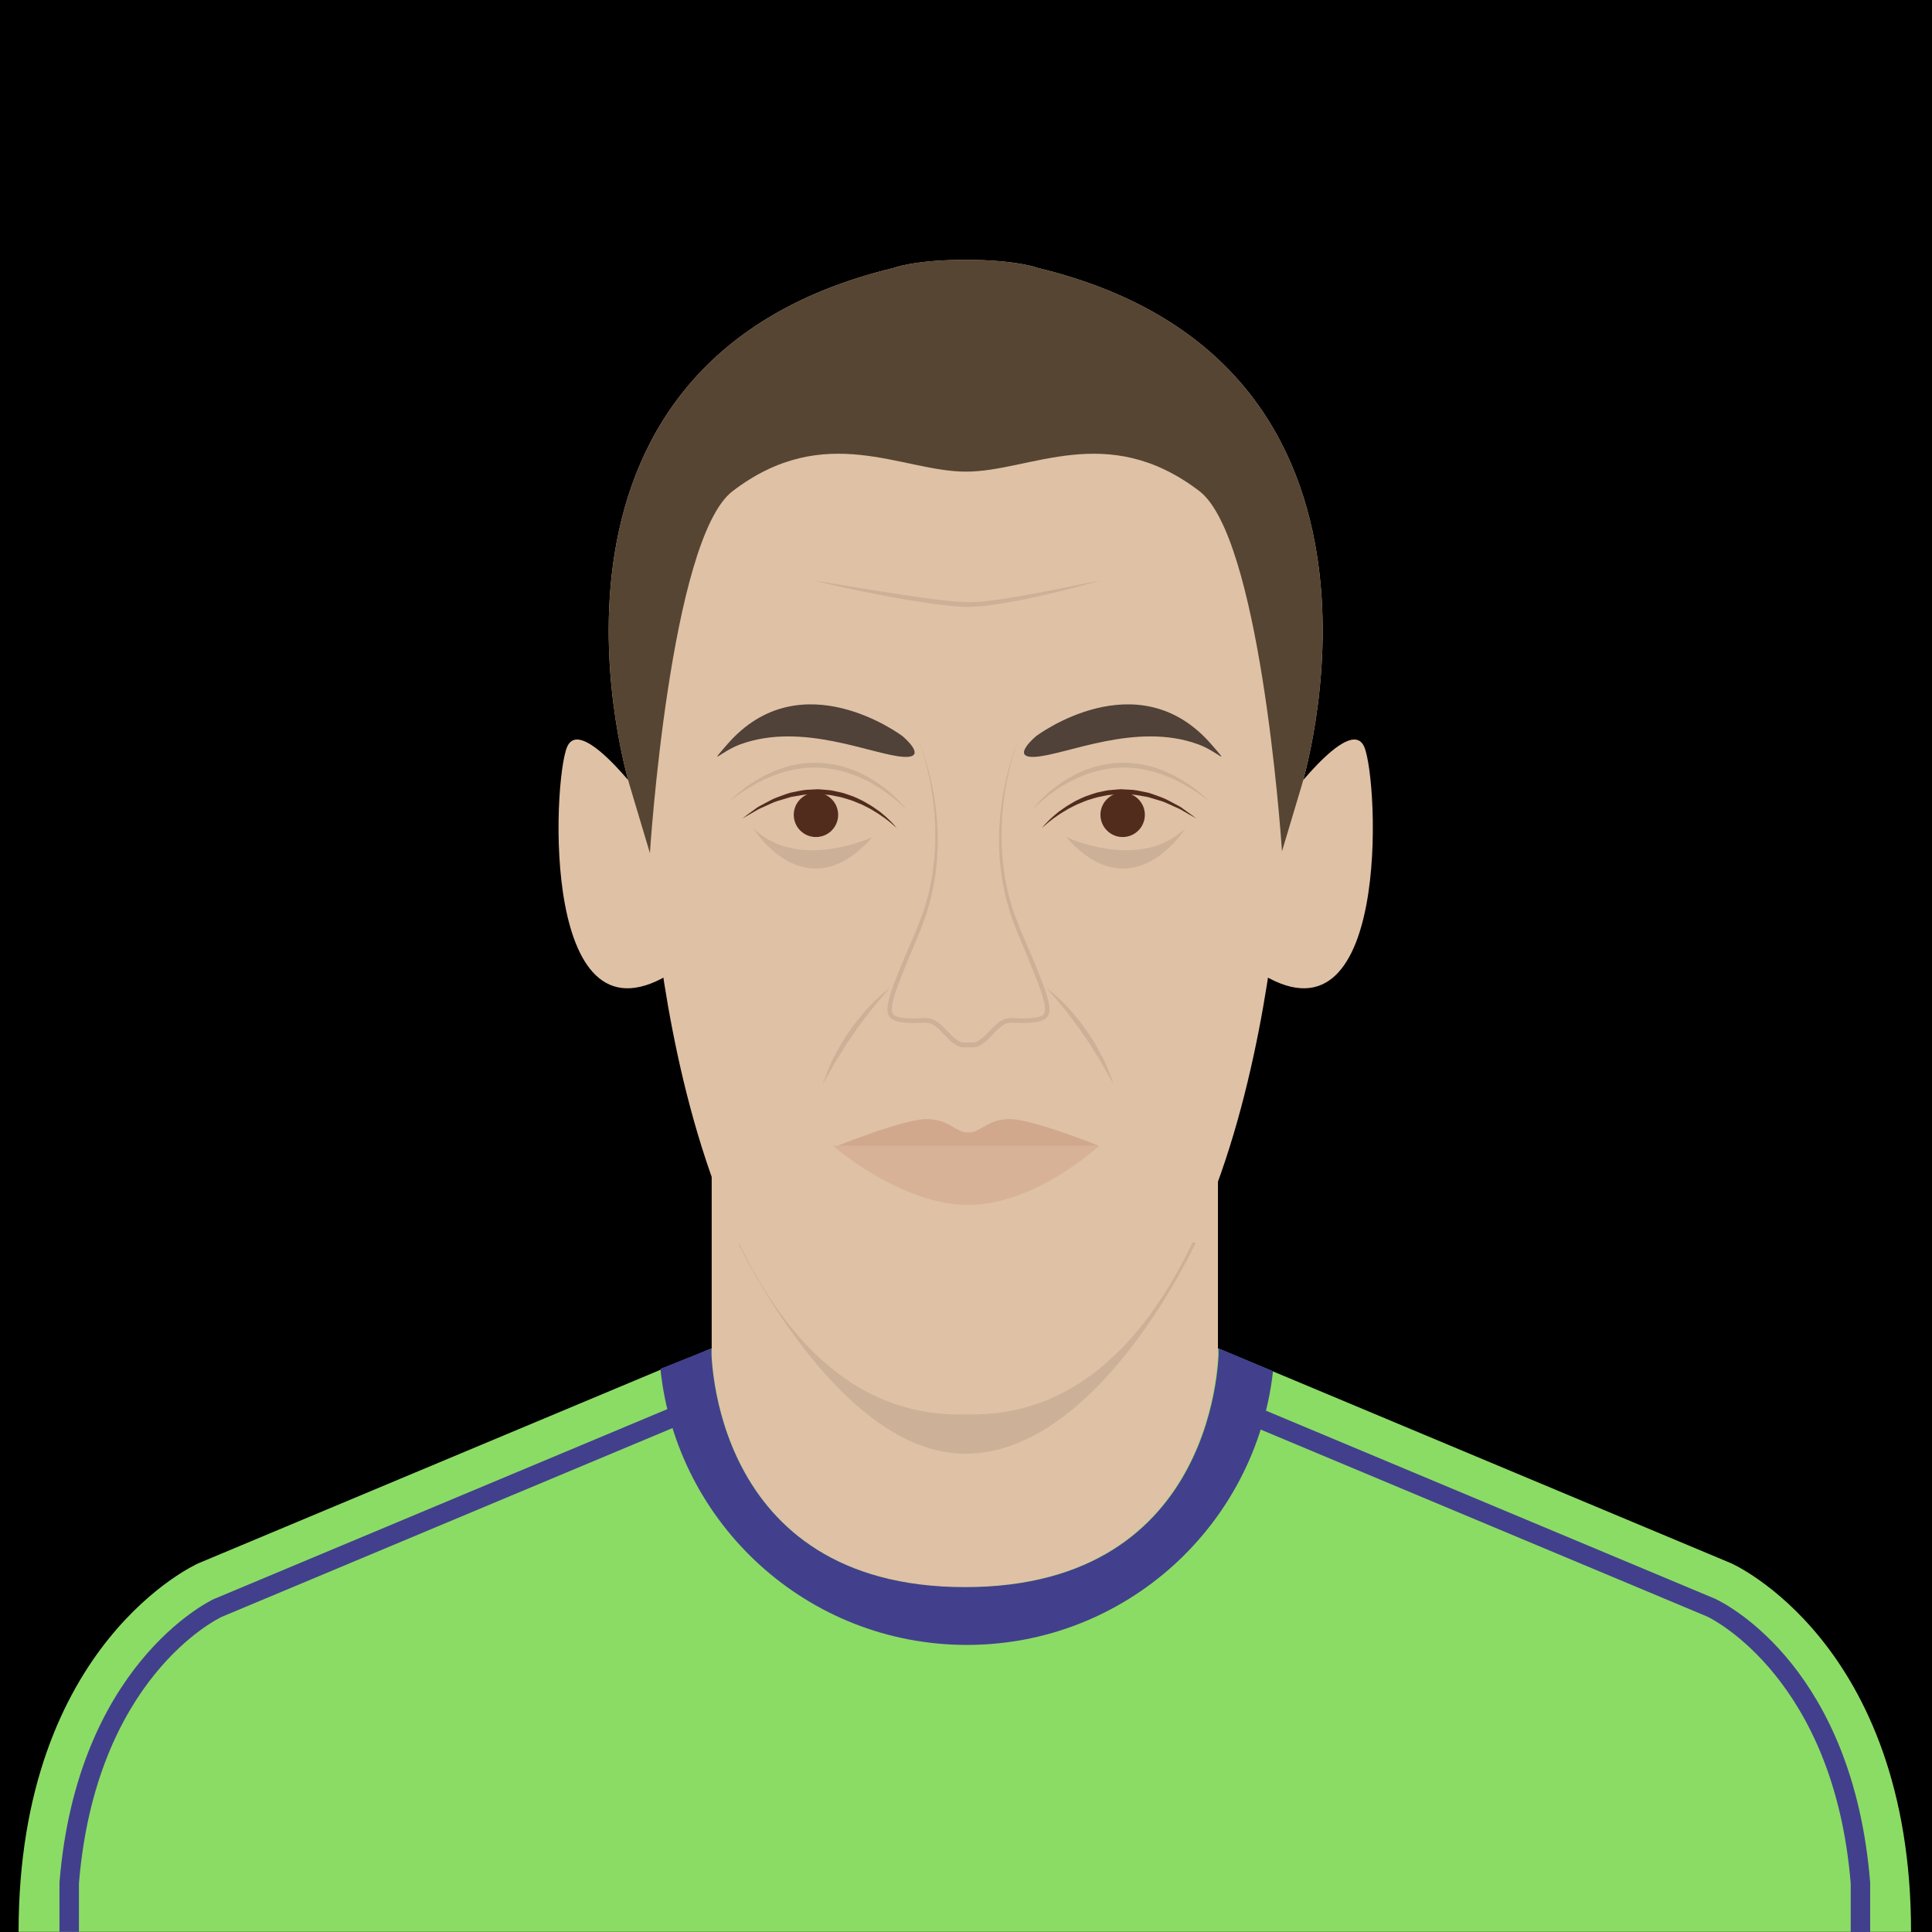
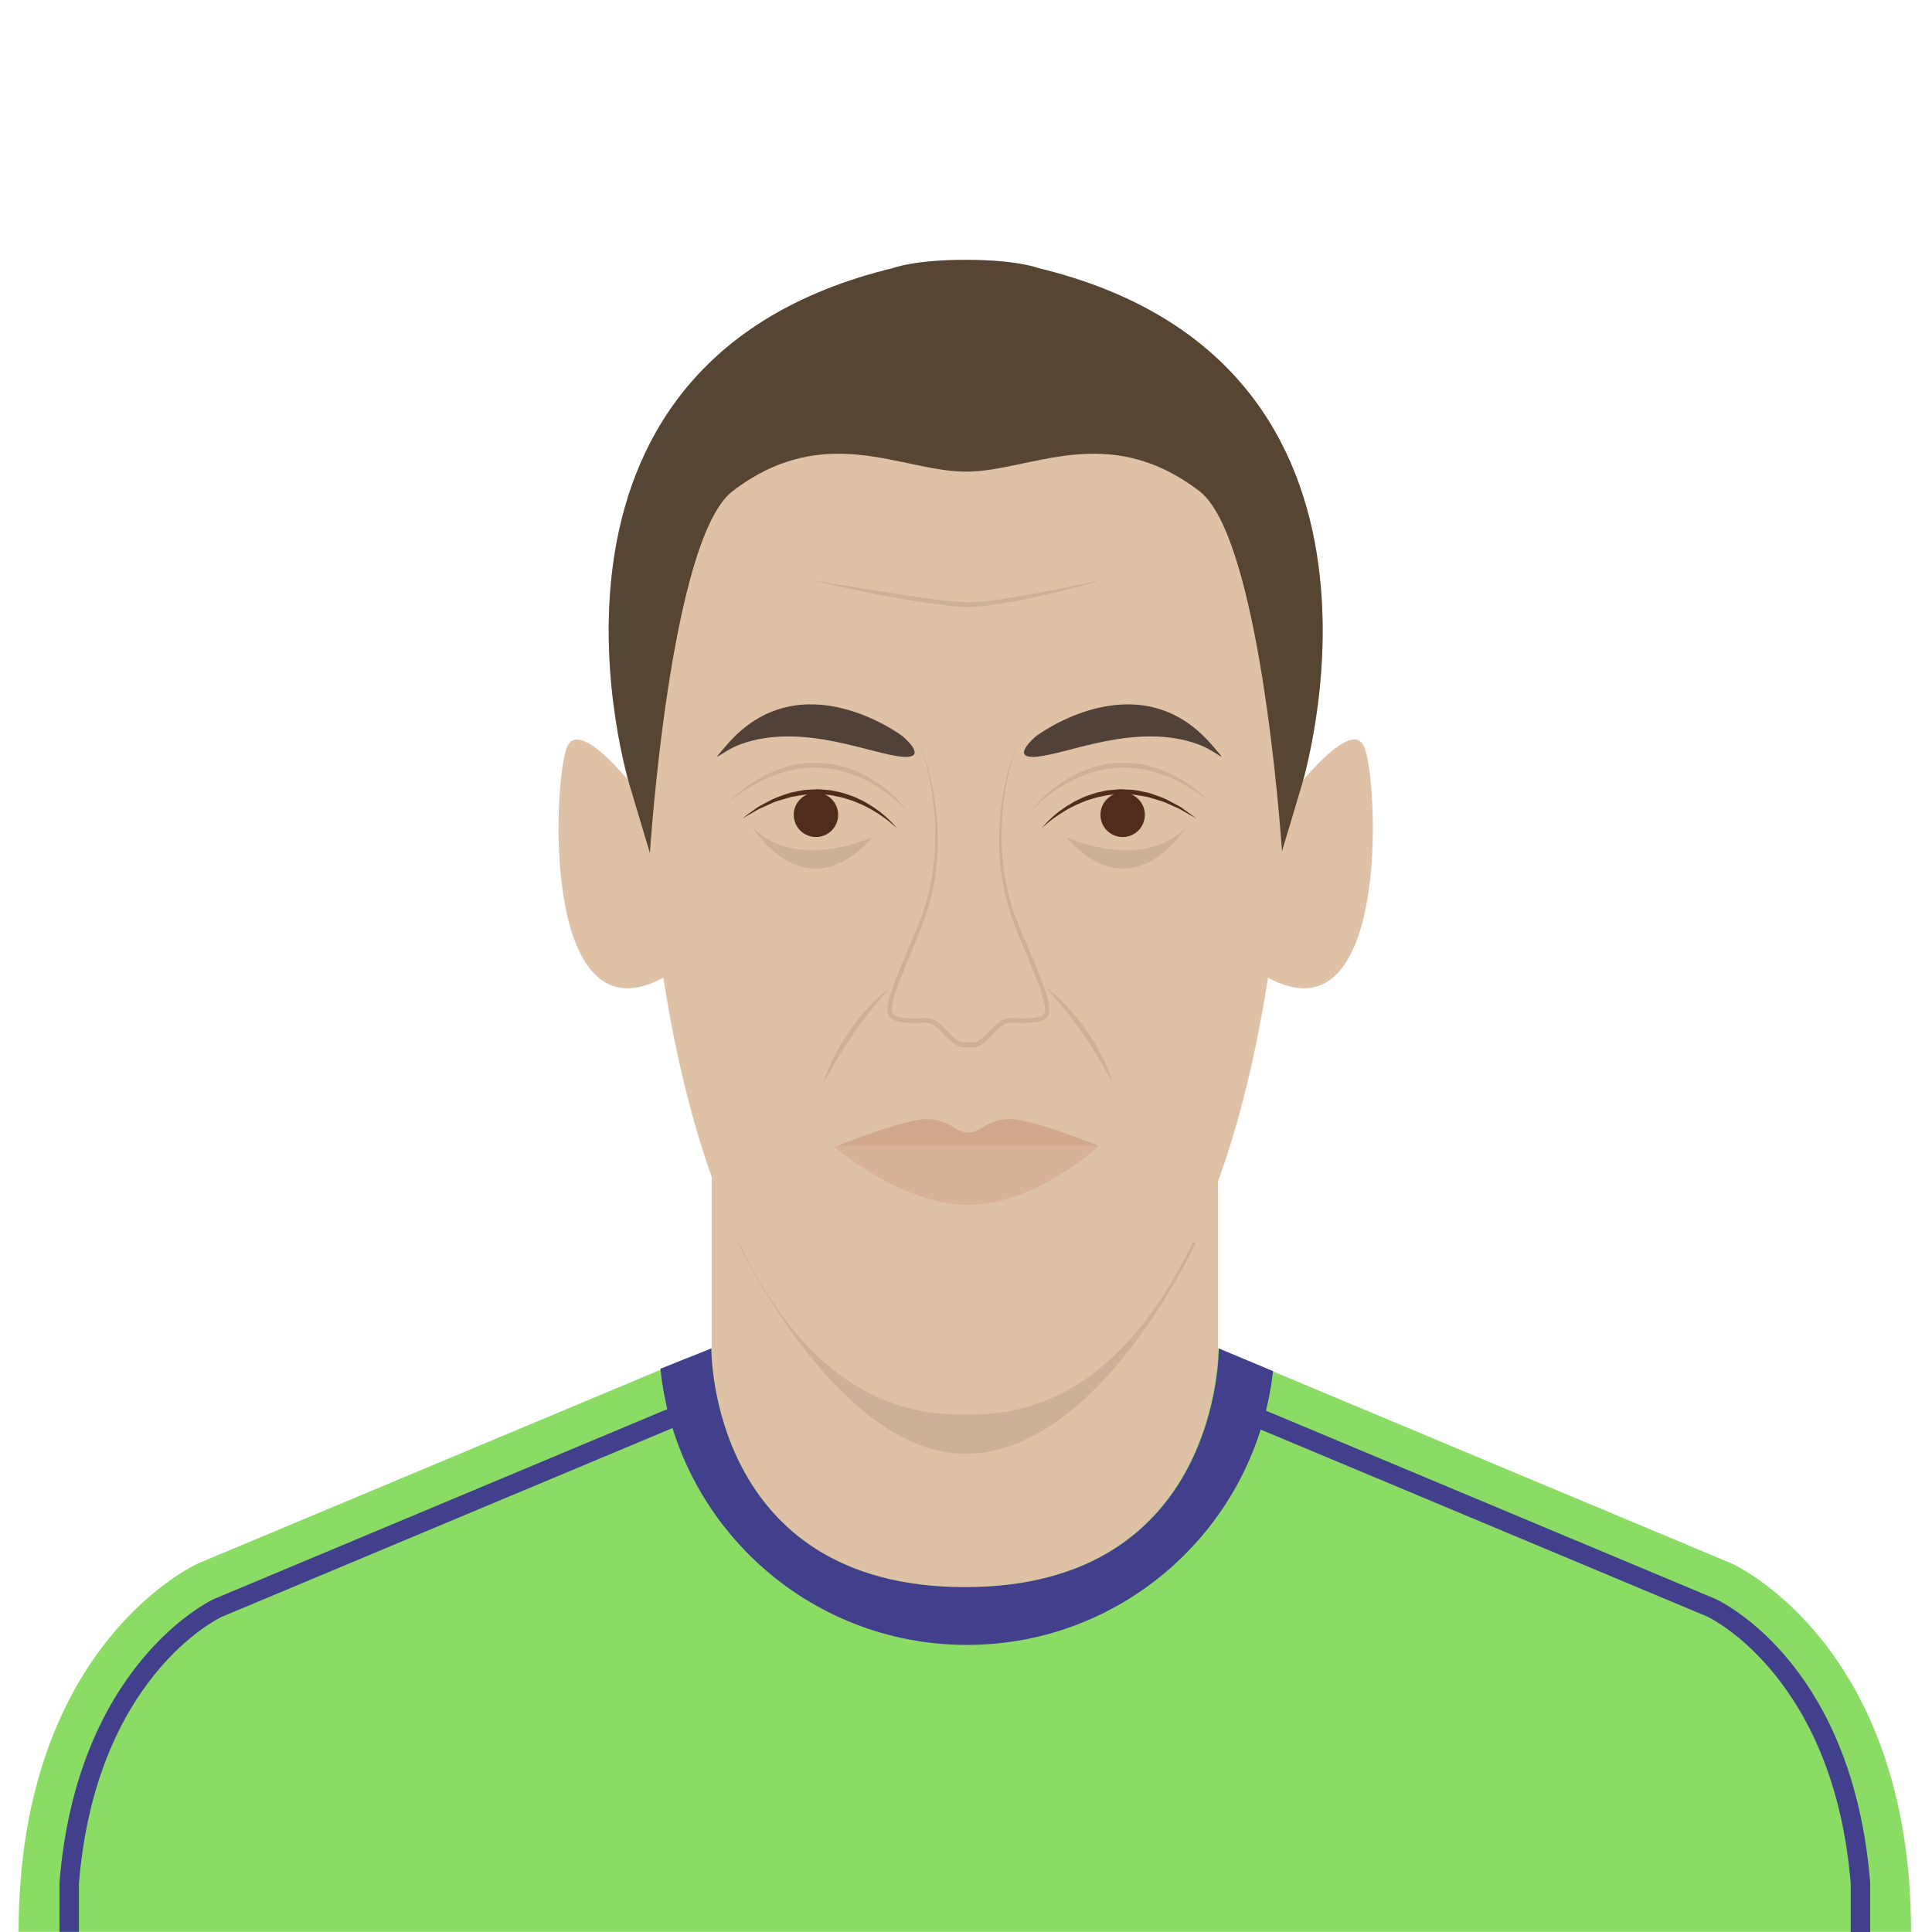
<svg xmlns="http://www.w3.org/2000/svg" version="1.1" id="Layer_1" x="0px" y="0px" width="396.85px" height="396.851px" viewBox="0 0 396.85 396.851" enable-background="new 0 0 396.85 396.851" xml:space="preserve">
  <defs>
    <clipPath id="circle-clip">
      <circle stroke="#000000" stroke-miterlimit="10" cx="200" cy="200" r="175" />
    </clipPath>
  </defs>
-   <rect width="400" height="400" class="player-bg" />
+   <rect width="400" height="400" class="player-bg" fill="rgba(0,0,0,0)" />
  <rect x="146.188" y="214.736" fill="#DFC1A5" width="103.994" height="131.87" />
  <path fill="#8BDC65" d="M198.094,326.014c52.613,0,52.119-49.037,52.119-49.037l105.406,44.141c0,0,36.928,16.229,36.928,75.698  H3.818c0-59.47,36.928-75.698,36.928-75.698l105.406-44.141c0,0-0.494,49.037,52.119,49.037" />
  <path fill="#CCB097" d="M151.758,255.574c0,0,20.406,43.033,46.527,43.033c27.461,0,47.34-43.385,47.34-43.385L151.758,255.574z" />
  <path fill="#42408C" d="M250.35,276.977c0,0,0.494,49.037-52.119,49.037c-52.615,0-52.121-49.037-52.121-49.037l-10.455,4.176  c3.281,31.869,30.211,56.729,62.949,56.729c32.568,0,59.379-24.607,62.885-56.24L250.35,276.977z" />
  <path fill="#DFC1A5" d="M183.496,55.054c-81.5,19.679-54,106.805-54,106.805l4,13.368c0,0,5,115.316,63.5,115.316h2.73  c58.5,0,63.5-115.316,63.5-115.316l4-13.368c0,0,27.5-87.126-54-106.805c0,0-4.27-1.679-14.865-1.679S183.496,55.054,183.496,55.054  z" />
  <path fill="#DFC1A5" d="M133.496,165.863c0,0-14-19.413-17-12.45s-5.5,64.175,22,46.07L133.496,165.863z" />
  <path fill="#DFC1A5" d="M263.227,165.863c0,0,14-19.413,17-12.45s5.5,64.175-22,46.07L263.227,165.863z" />
  <path fill="#564533" d="M150.496,100.875c19-14.5,34.73-4,47.865-4h0.135c13.135,0,28.865-10.5,47.865,4  c12.281,9.372,16.619,68.802,16.975,73.984l3.891-13.001c0,0,27.5-87.126-54-106.805c0,0-4.27-1.679-14.865-1.679  s-14.865,1.679-14.865,1.679c-81.5,19.679-54,106.805-54,106.805l4,13.368C133.496,175.227,137.652,110.676,150.496,100.875z" />
  <path fill="#504139" d="M212.83,151.209c0,0,20.852-15.76,36,1.695c4.184,4.822,1.266,1.445-2.668,0  c-12.779-4.695-27.143,2.155-33.5,2.554C207.33,155.792,212.83,151.209,212.83,151.209z" />
  <path fill="#512C1D" d="M213.996,170.125c0,0,0.08-0.112,0.248-0.308c0.164-0.199,0.406-0.492,0.746-0.835  c0.324-0.36,0.766-0.744,1.252-1.215c0.521-0.422,1.074-0.959,1.773-1.413c0.342-0.237,0.689-0.496,1.066-0.742  c0.387-0.23,0.785-0.468,1.197-0.713c0.402-0.261,0.85-0.467,1.305-0.685c0.457-0.212,0.914-0.453,1.406-0.633  c0.996-0.328,2-0.762,3.096-0.939c0.543-0.104,1.082-0.259,1.637-0.322l1.678-0.149c0.279-0.019,0.559-0.052,0.84-0.057l0.84,0.044  c0.559,0.03,1.113,0.061,1.666,0.09c1.096,0.125,2.152,0.408,3.182,0.598c1,0.306,1.943,0.684,2.842,1.006  c0.896,0.334,1.662,0.832,2.408,1.194c0.742,0.377,1.414,0.731,1.941,1.159c0.547,0.394,1.021,0.736,1.414,1.02  c0.771,0.573,1.213,0.9,1.213,0.9s-0.48-0.269-1.322-0.738c-0.414-0.239-0.918-0.529-1.494-0.861  c-0.561-0.363-1.26-0.643-2.004-0.977c-0.754-0.308-1.527-0.748-2.418-1.017c-0.889-0.265-1.826-0.544-2.795-0.832  c-0.998-0.155-2.018-0.372-3.064-0.491c-0.527-0.022-1.059-0.045-1.592-0.068l-0.801-0.035c-0.268,0.008-0.533,0.045-0.801,0.063  l-1.6,0.124c-0.529,0.054-1.045,0.199-1.564,0.293c-1.045,0.162-2.023,0.529-2.99,0.817c-0.48,0.154-0.924,0.385-1.379,0.556  c-0.451,0.182-0.898,0.354-1.303,0.582c-0.414,0.213-0.816,0.42-1.207,0.619c-0.379,0.218-0.734,0.449-1.084,0.659  c-0.705,0.411-1.293,0.874-1.854,1.235c-0.52,0.412-0.998,0.747-1.352,1.068C214.383,169.733,213.996,170.125,213.996,170.125z" />
  <circle fill="#512C1D" cx="230.604" cy="167.375" r="4.56" />
  <path fill="#CCB097" d="M211.996,166.365c0,0,0.369-0.53,1.133-1.366c0.771-0.824,1.898-1.999,3.453-3.178  c1.543-1.187,3.479-2.428,5.738-3.396c1.141-0.451,2.336-0.9,3.602-1.177c1.26-0.294,2.568-0.491,3.883-0.548l0.988-0.03  l0.984,0.038c0.656,0.008,1.303,0.107,1.945,0.18c1.285,0.168,2.52,0.494,3.695,0.851c0.582,0.194,1.146,0.411,1.697,0.622  c0.545,0.221,1.059,0.488,1.568,0.72c0.514,0.223,0.975,0.519,1.438,0.768c0.459,0.257,0.906,0.499,1.307,0.777  c0.82,0.523,1.559,1.023,2.168,1.527c0.625,0.482,1.168,0.899,1.582,1.286c0.84,0.756,1.318,1.188,1.318,1.188  s-0.523-0.376-1.438-1.034c-0.443-0.347-1.02-0.713-1.678-1.135c-0.645-0.44-1.414-0.867-2.24-1.349  c-0.408-0.252-0.857-0.466-1.32-0.692c-0.465-0.22-0.93-0.483-1.441-0.673c-0.51-0.199-1.02-0.433-1.561-0.618  c-0.545-0.168-1.09-0.377-1.658-0.545c-0.576-0.141-1.152-0.312-1.748-0.434c-0.602-0.091-1.201-0.243-1.816-0.302  c-0.617-0.062-1.234-0.154-1.863-0.154l-0.939-0.029l-0.941,0.037c-1.256,0.043-2.506,0.22-3.713,0.49  c-1.213,0.259-2.377,0.639-3.488,1.05c-1.094,0.455-2.152,0.906-3.107,1.435c-0.963,0.517-1.846,1.058-2.631,1.603  c-1.578,1.082-2.822,2.097-3.646,2.86C212.434,165.89,211.996,166.365,211.996,166.365z" />
  <path fill="#CCB097" d="M218.996,171.935c0,0,15.25,7.19,24.5-1.81C243.496,170.125,232.746,187.495,218.996,171.935z" />
  <path fill="#504139" d="M185.381,151.209c0,0-20.854-15.76-36,1.695c-4.186,4.822-1.266,1.445,2.666,0  c12.779-4.695,27.145,2.155,33.5,2.554C190.881,155.792,185.381,151.209,185.381,151.209z" />
  <path fill="#512C1D" d="M184.215,170.125c0,0-0.387-0.393-1.127-1.002c-0.355-0.321-0.832-0.656-1.354-1.068  c-0.559-0.361-1.148-0.824-1.854-1.235c-0.348-0.21-0.703-0.441-1.084-0.659c-0.389-0.199-0.791-0.406-1.205-0.619  c-0.406-0.228-0.852-0.4-1.303-0.582c-0.457-0.171-0.898-0.401-1.379-0.556c-0.967-0.288-1.945-0.655-2.992-0.817  c-0.518-0.094-1.033-0.239-1.564-0.293l-1.6-0.124c-0.266-0.019-0.533-0.056-0.799-0.063l-0.801,0.035  c-0.535,0.023-1.064,0.046-1.592,0.068c-1.047,0.119-2.068,0.336-3.064,0.491c-0.971,0.288-1.906,0.567-2.797,0.832  c-0.891,0.269-1.664,0.709-2.418,1.017c-0.744,0.334-1.443,0.613-2.002,0.977c-0.578,0.332-1.082,0.622-1.496,0.861  c-0.84,0.47-1.32,0.738-1.32,0.738s0.441-0.327,1.213-0.9c0.391-0.283,0.867-0.626,1.412-1.02c0.527-0.428,1.201-0.782,1.941-1.159  c0.746-0.362,1.514-0.86,2.408-1.194c0.898-0.322,1.842-0.7,2.844-1.006c1.029-0.189,2.086-0.473,3.18-0.598  c0.553-0.029,1.109-0.06,1.668-0.09l0.84-0.044c0.279,0.005,0.559,0.038,0.84,0.057l1.678,0.149  c0.555,0.063,1.094,0.219,1.635,0.322c1.096,0.178,2.102,0.611,3.096,0.939c0.492,0.18,0.951,0.421,1.408,0.633  c0.453,0.218,0.9,0.424,1.305,0.685c0.41,0.245,0.811,0.482,1.197,0.713c0.375,0.246,0.725,0.505,1.066,0.742  c0.699,0.454,1.25,0.991,1.773,1.413c0.484,0.471,0.928,0.854,1.252,1.215c0.338,0.343,0.582,0.636,0.746,0.835  C184.135,170.013,184.215,170.125,184.215,170.125z" />
  <circle fill="#512C1D" cx="167.605" cy="167.375" r="4.559" />
  <path fill="#CCB097" d="M186.215,166.365c0,0-0.439-0.475-1.27-1.229c-0.824-0.764-2.068-1.778-3.646-2.86  c-0.785-0.545-1.67-1.086-2.631-1.603c-0.957-0.528-2.016-0.979-3.107-1.435c-1.111-0.411-2.275-0.791-3.488-1.05  c-1.209-0.271-2.459-0.447-3.715-0.49l-0.941-0.037l-0.939,0.029c-0.627,0-1.246,0.092-1.861,0.154  c-0.617,0.059-1.215,0.211-1.816,0.302c-0.596,0.122-1.174,0.293-1.748,0.434c-0.568,0.168-1.113,0.377-1.66,0.545  c-0.541,0.186-1.051,0.419-1.559,0.618c-0.514,0.189-0.977,0.453-1.441,0.673c-0.463,0.227-0.914,0.44-1.32,0.692  c-0.828,0.481-1.598,0.908-2.242,1.349c-0.656,0.422-1.234,0.788-1.676,1.135c-0.916,0.658-1.438,1.034-1.438,1.034  s0.479-0.432,1.316-1.188c0.414-0.387,0.959-0.804,1.582-1.286c0.609-0.504,1.348-1.004,2.17-1.527  c0.4-0.278,0.846-0.521,1.305-0.777c0.463-0.249,0.924-0.545,1.439-0.768c0.51-0.231,1.021-0.499,1.568-0.72  c0.551-0.211,1.115-0.428,1.697-0.622c1.174-0.356,2.408-0.683,3.693-0.851c0.643-0.072,1.289-0.172,1.947-0.18l0.984-0.038  l0.986,0.03c1.316,0.057,2.623,0.254,3.883,0.548c1.268,0.276,2.463,0.726,3.604,1.177c2.26,0.969,4.195,2.21,5.738,3.396  c1.555,1.179,2.682,2.354,3.453,3.178C185.844,165.834,186.215,166.365,186.215,166.365z" />
  <path fill="#CCB097" d="M179.215,171.935c0,0-15.25,7.19-24.5-1.81C154.715,170.125,165.465,187.495,179.215,171.935z" />
  <path fill="#CCB097" d="M188.615,151.905c1.221,2.917,2.094,5.974,2.76,9.067c0.314,1.551,0.607,3.11,0.791,4.685  c0.113,0.785,0.205,1.572,0.254,2.364c0.053,0.791,0.148,1.58,0.166,2.374c0.041,1.586,0.074,3.175-0.037,4.761  c-0.023,1.591-0.279,3.164-0.443,4.746c-0.107,0.787-0.285,1.563-0.426,2.347c-0.156,0.779-0.27,1.57-0.508,2.331  c-0.426,1.533-0.799,3.085-1.404,4.562l-0.83,2.24l-0.912,2.187l-1.82,4.373c-0.596,1.46-1.186,2.923-1.727,4.396  c-0.523,1.471-1.072,2.973-1.26,4.447c-0.078,0.734-0.01,1.432,0.459,1.752c0.479,0.354,1.27,0.471,2.023,0.555l0.58,0.059  c0.148,0.018,0.381,0.018,0.568,0.027c0.389,0.004,0.801,0.051,1.172,0.021l1.154-0.053l0.604-0.033l0.645,0.025  c0.215-0.01,0.434,0.055,0.652,0.111c0.211,0.066,0.453,0.082,0.637,0.201c0.375,0.215,0.811,0.385,1.105,0.672  c0.68,0.508,1.232,1.096,1.789,1.682c0.529,0.543,1.1,1.158,1.654,1.576c0.293,0.201,0.596,0.432,0.91,0.557  c0.156,0.086,0.311,0.123,0.463,0.17c0.131,0.037,0.338,0.035,0.334,0.041l0.143-0.021h1.623l0.143,0.02  c-0.006-0.006,0.203-0.002,0.332-0.041c0.152-0.047,0.307-0.082,0.463-0.17c0.316-0.125,0.615-0.352,0.912-0.557  c0.6-0.461,1.082-0.992,1.662-1.586l0.824-0.852c0.264-0.285,0.635-0.545,0.951-0.816c0.303-0.293,0.734-0.459,1.109-0.676  c0.186-0.117,0.426-0.133,0.637-0.201c0.219-0.055,0.439-0.119,0.652-0.111l0.646-0.023l0.602,0.031l1.172,0.055  c0.771,0.002,1.521-0.018,2.305-0.107c0.752-0.084,1.545-0.203,2.021-0.555c0.469-0.32,0.539-1.018,0.459-1.752  c-0.188-1.475-0.736-2.977-1.26-4.447c-0.541-1.473-1.129-2.936-1.727-4.396l-1.82-4.372l-0.912-2.187l-0.83-2.238  c-0.598-1.457-0.977-3.023-1.404-4.562c-0.24-0.766-0.354-1.554-0.51-2.334c-0.139-0.783-0.318-1.56-0.426-2.347  c-0.162-1.582-0.418-3.155-0.441-4.746c-0.111-1.586-0.078-3.175-0.037-4.761c0.016-0.794,0.113-1.583,0.166-2.374  c0.049-0.792,0.141-1.579,0.254-2.364c0.184-1.574,0.477-3.134,0.791-4.686c0.666-3.094,1.539-6.15,2.76-9.066  c-1.145,2.946-1.938,6.018-2.523,9.114c-0.273,1.553-0.523,3.11-0.666,4.68c-0.094,0.782-0.166,1.565-0.193,2.354  c-0.031,0.786-0.107,1.571-0.104,2.357l-0.002,2.359c-0.01,0.786,0.078,1.57,0.113,2.354c0.045,1.574,0.32,3.125,0.504,4.684  c0.117,0.775,0.305,1.539,0.453,2.31c0.166,0.767,0.289,1.545,0.533,2.287c0.441,1.499,0.822,3.007,1.447,4.472l0.848,2.195  l0.945,2.174l1.852,4.369c0.605,1.462,1.205,2.929,1.76,4.419c0.537,1.498,1.105,2.986,1.33,4.652  c0.047,0.42,0.061,0.861-0.031,1.326c-0.086,0.461-0.363,0.957-0.77,1.254c-0.824,0.58-1.684,0.639-2.479,0.75  c-0.785,0.094-1.621,0.125-2.426,0.123l-1.197-0.047l-0.58-0.029l-0.539,0.023c-0.186-0.01-0.346,0.047-0.51,0.09  c-0.16,0.057-0.338,0.051-0.486,0.154c-0.299,0.189-0.633,0.295-0.902,0.561c-0.277,0.248-0.57,0.434-0.842,0.729l-0.82,0.855  c-0.523,0.539-1.104,1.184-1.762,1.688c-0.348,0.244-0.684,0.502-1.102,0.678c-0.193,0.105-0.422,0.17-0.648,0.234  c-0.254,0.047-0.445,0.104-0.84,0.029l0.143,0.02h-1.623l0.141-0.021c-0.395,0.076-0.586,0.018-0.84-0.027  c-0.227-0.064-0.455-0.131-0.646-0.234c-0.418-0.178-0.752-0.432-1.104-0.68c-0.703-0.547-1.195-1.107-1.77-1.695  c-0.529-0.564-1.059-1.129-1.648-1.57c-0.277-0.273-0.607-0.375-0.906-0.566c-0.15-0.102-0.326-0.096-0.486-0.152  c-0.164-0.043-0.324-0.102-0.51-0.092c-0.693-0.066-1.508,0.053-2.334,0.055c-0.418,0.025-0.795-0.021-1.195-0.029  c-0.207-0.012-0.371-0.008-0.615-0.033l-0.6-0.061c-0.793-0.113-1.652-0.172-2.477-0.75c-0.406-0.297-0.684-0.793-0.77-1.254  c-0.092-0.465-0.078-0.906-0.031-1.326c0.225-1.666,0.793-3.152,1.33-4.652c0.555-1.49,1.154-2.957,1.76-4.419l1.854-4.368  l0.943-2.175l0.848-2.192c0.617-1.444,1.004-2.966,1.447-4.471c0.246-0.747,0.367-1.524,0.533-2.291  c0.148-0.77,0.336-1.534,0.453-2.31c0.184-1.559,0.459-3.109,0.504-4.684c0.035-0.784,0.123-1.568,0.113-2.354l-0.002-2.359  c0.006-0.786-0.072-1.571-0.104-2.357c-0.027-0.788-0.1-1.571-0.193-2.354c-0.143-1.569-0.393-3.127-0.666-4.68  C190.555,157.922,189.762,154.851,188.615,151.905z" />
  <path fill="#D1A88B" d="M225.746,235.375c0,0-13.635-5.5-18.318-5.5c-4.682,0-5.932,2.75-8.432,2.75h-0.25  c-2.5,0-3.75-2.75-8.434-2.75c-4.682,0-18.316,5.5-18.316,5.5H225.746z" />
  <path fill="#D7B297" d="M171.121,235.375c0,0,13.875,12.125,27.75,12.125s26.875-12.125,26.875-12.125H171.121z" />
  <path fill="#CCB097" d="M182.734,203.006c0,0-0.264,0.275-0.699,0.771c-0.219,0.248-0.5,0.529-0.789,0.889  c-0.293,0.354-0.623,0.752-0.994,1.174c-0.369,0.426-0.729,0.922-1.141,1.416c-0.4,0.504-0.844,1.018-1.252,1.59  c-0.42,0.562-0.854,1.143-1.295,1.732c-0.465,0.572-0.854,1.215-1.277,1.83c-0.428,0.615-0.854,1.23-1.273,1.836  c-0.4,0.615-0.77,1.24-1.141,1.836c-0.373,0.596-0.734,1.17-1.078,1.717c-0.363,0.535-0.627,1.084-0.906,1.574  c-0.539,0.988-1.029,1.797-1.354,2.371c-0.336,0.572-0.539,0.895-0.539,0.895s0.123-0.357,0.361-0.975  c0.248-0.611,0.576-1.502,1.02-2.551c0.227-0.523,0.434-1.109,0.764-1.674c0.309-0.574,0.637-1.18,0.975-1.805  c0.355-0.617,0.678-1.283,1.086-1.91c0.416-0.621,0.84-1.252,1.264-1.885c0.441-0.619,0.846-1.264,1.328-1.838  c0.471-0.58,0.936-1.152,1.385-1.707c0.434-0.564,0.93-1.047,1.373-1.527c0.449-0.473,0.865-0.928,1.283-1.314  c0.832-0.781,1.547-1.404,2.07-1.816C182.416,203.213,182.734,203.006,182.734,203.006z" />
  <path fill="#CCB097" d="M214.996,203.006c0,0,0.318,0.207,0.83,0.629c0.521,0.412,1.238,1.035,2.068,1.816  c0.42,0.387,0.834,0.842,1.285,1.314c0.441,0.48,0.939,0.963,1.373,1.527c0.449,0.555,0.912,1.127,1.385,1.707  c0.48,0.574,0.887,1.219,1.326,1.838c0.424,0.633,0.848,1.264,1.266,1.885c0.406,0.627,0.73,1.293,1.084,1.91  c0.34,0.625,0.666,1.23,0.977,1.805c0.328,0.564,0.537,1.15,0.764,1.674c0.443,1.049,0.771,1.939,1.02,2.551  c0.238,0.617,0.361,0.975,0.361,0.975s-0.205-0.322-0.539-0.895c-0.326-0.574-0.816-1.383-1.355-2.371  c-0.279-0.49-0.543-1.039-0.906-1.574c-0.342-0.547-0.703-1.121-1.078-1.717c-0.371-0.596-0.738-1.221-1.141-1.836  c-0.42-0.605-0.846-1.221-1.271-1.836c-0.424-0.615-0.812-1.258-1.279-1.83c-0.439-0.59-0.875-1.17-1.295-1.732  c-0.408-0.572-0.85-1.086-1.25-1.59c-0.412-0.494-0.773-0.99-1.143-1.416c-0.371-0.422-0.701-0.82-0.994-1.174  c-0.287-0.359-0.568-0.641-0.787-0.889C215.258,203.281,214.996,203.006,214.996,203.006z" />
  <path fill="#CCB097" d="M166.965,119.209c0,0,3.701,0.602,9.254,1.506c2.771,0.477,6.016,0.948,9.482,1.508  c1.736,0.251,3.529,0.511,5.352,0.775c0.914,0.105,1.834,0.212,2.758,0.319c0.924,0.114,1.852,0.222,2.773,0.249  c0.912,0.036,1.865,0.177,2.744,0.132c0.932-0.054,1.859-0.108,2.781-0.162c1.812-0.243,3.586-0.424,5.314-0.74  c1.725-0.31,3.402-0.552,4.982-0.862c1.582-0.293,3.078-0.564,4.453-0.854c5.512-1.123,9.186-1.871,9.186-1.871  s-0.9,0.259-2.479,0.712c-1.586,0.422-3.844,1.065-6.586,1.708c-1.365,0.341-2.855,0.668-4.432,1.02  c-1.57,0.369-3.246,0.688-4.979,1.003c-1.727,0.338-3.568,0.551-5.41,0.817c-0.92,0.064-1.85,0.13-2.779,0.195  c-0.986,0.058-1.904-0.07-2.863-0.101c-0.953-0.041-1.887-0.161-2.816-0.287c-0.93-0.12-1.855-0.238-2.775-0.356  c-1.826-0.287-3.623-0.569-5.363-0.843c-3.469-0.599-6.688-1.253-9.445-1.812c-2.76-0.559-5.043-1.098-6.645-1.457  C167.877,119.427,166.965,119.209,166.965,119.209z" />
  <path fill="#42408C" d="M384.152,397.403h-4v-10.508c-3.42-41.918-28.369-54.313-29.43-54.821l-93.193-39.025l1.545-3.689  l93.283,39.066c2.965,1.414,28.27,14.728,31.789,58.228l0.006,0.162V397.403z M16.213,396.815h-4l0.006-10.162  c3.594-44.424,30.52-57.632,31.664-58.173l93.408-39.121l1.545,3.689L45.51,332.133c-0.977,0.465-25.865,12.683-29.297,54.763  V396.815z" />
</svg>
